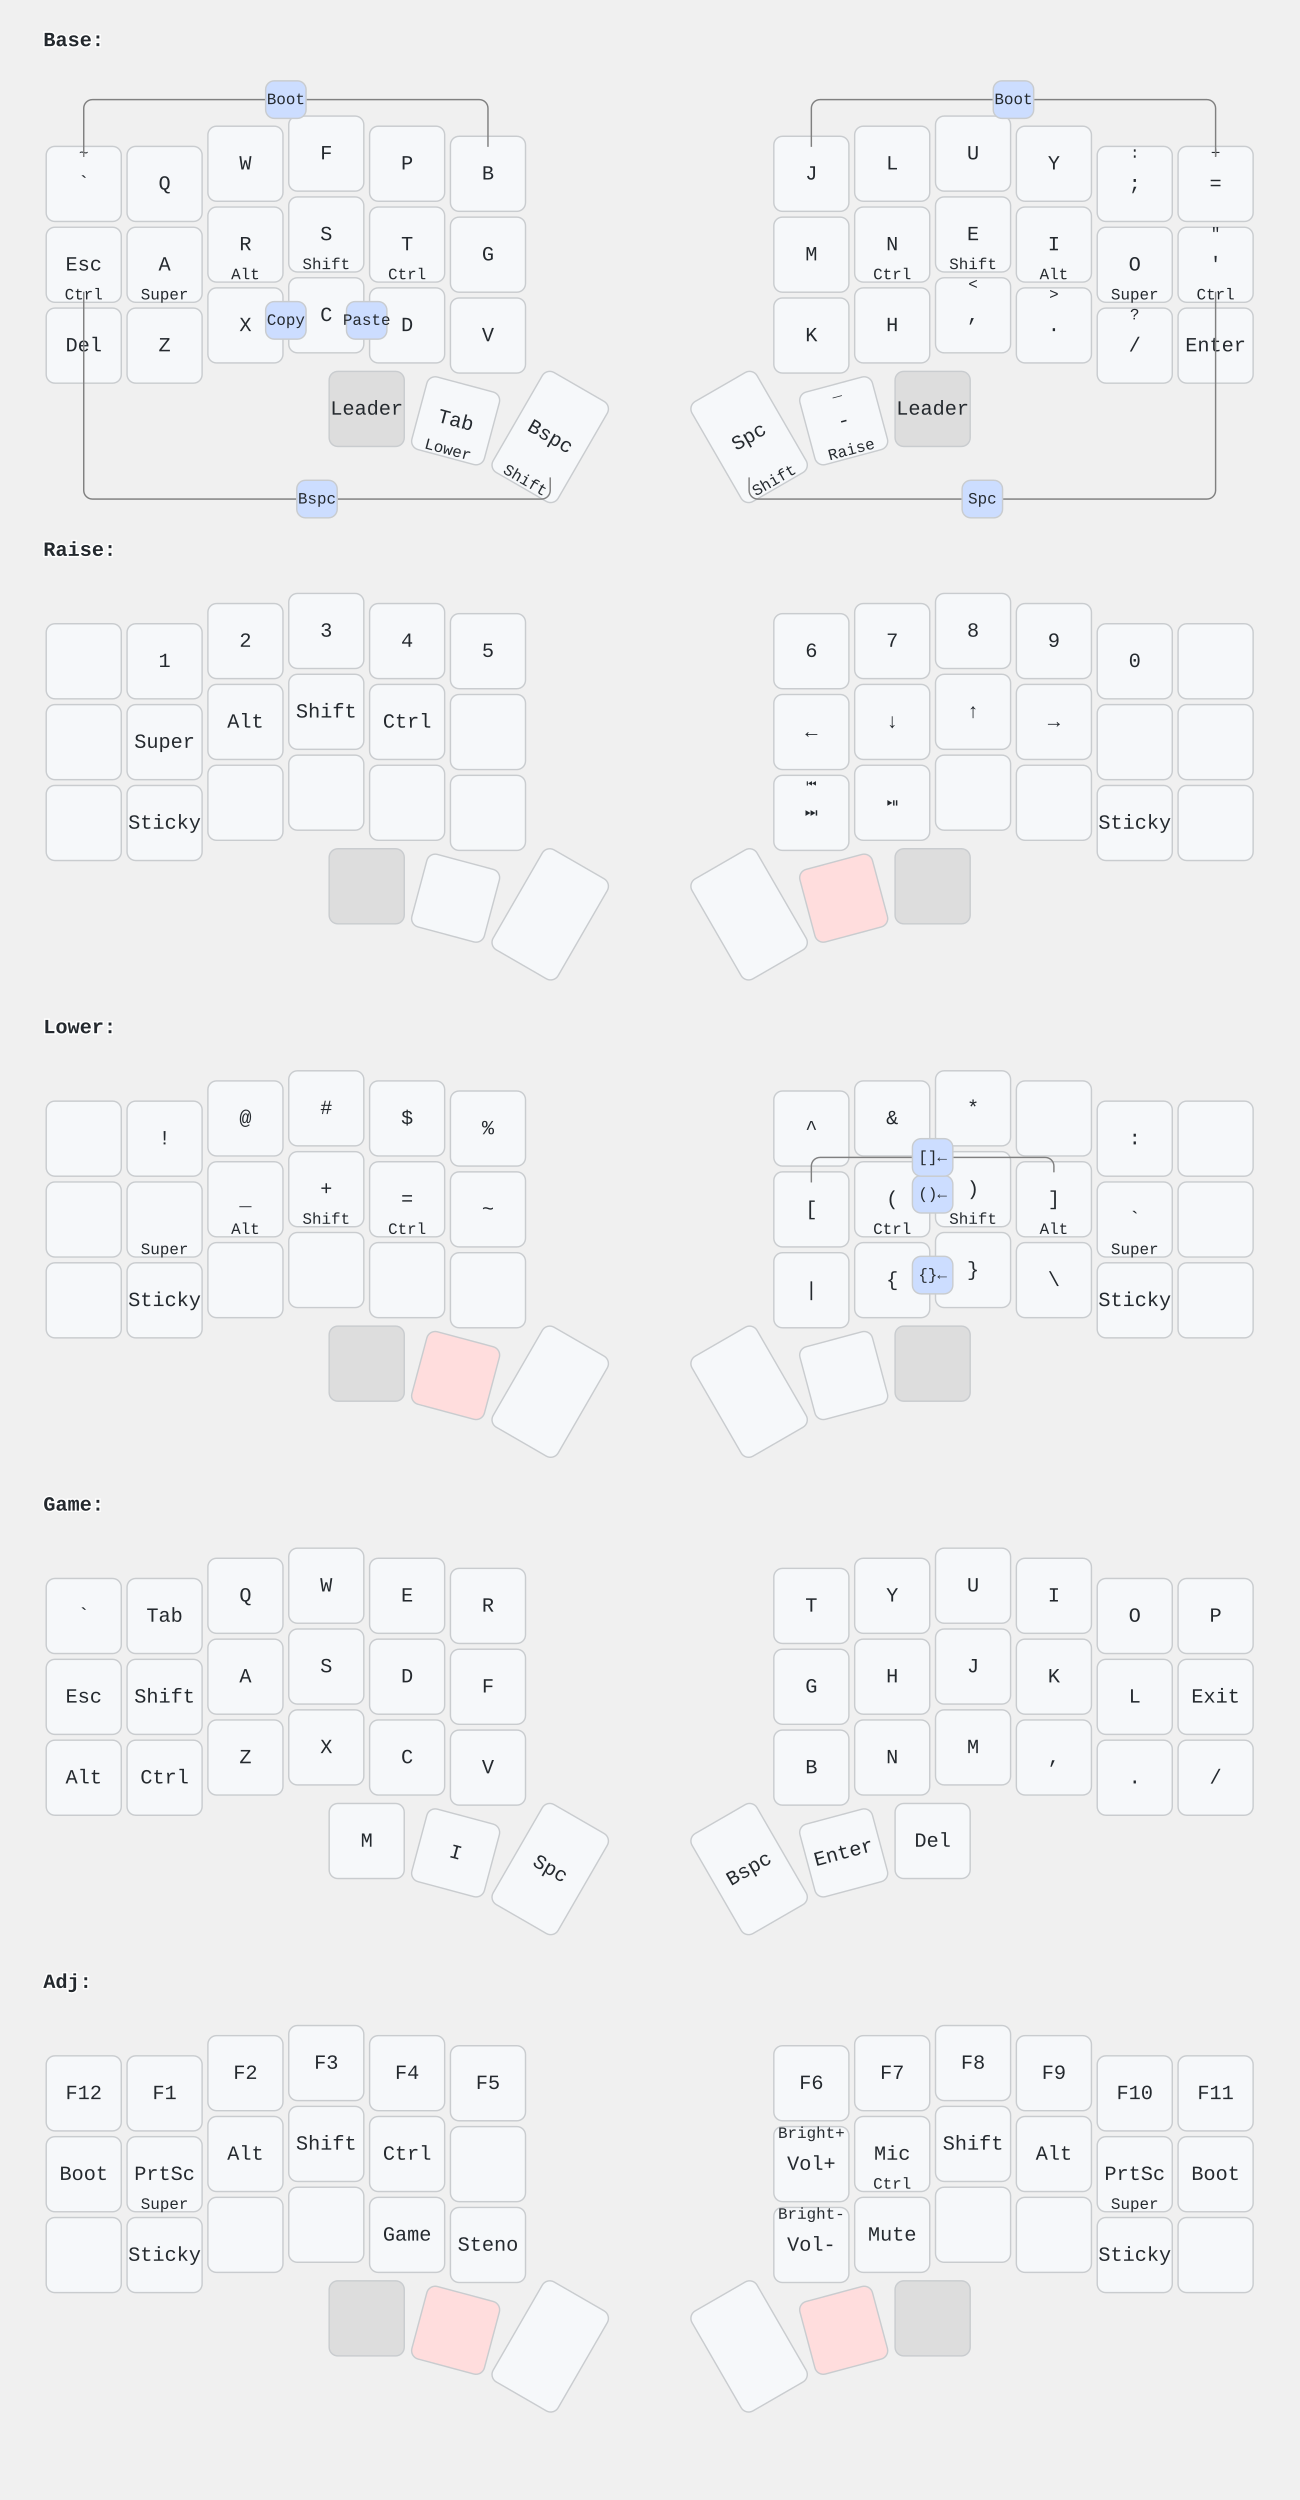
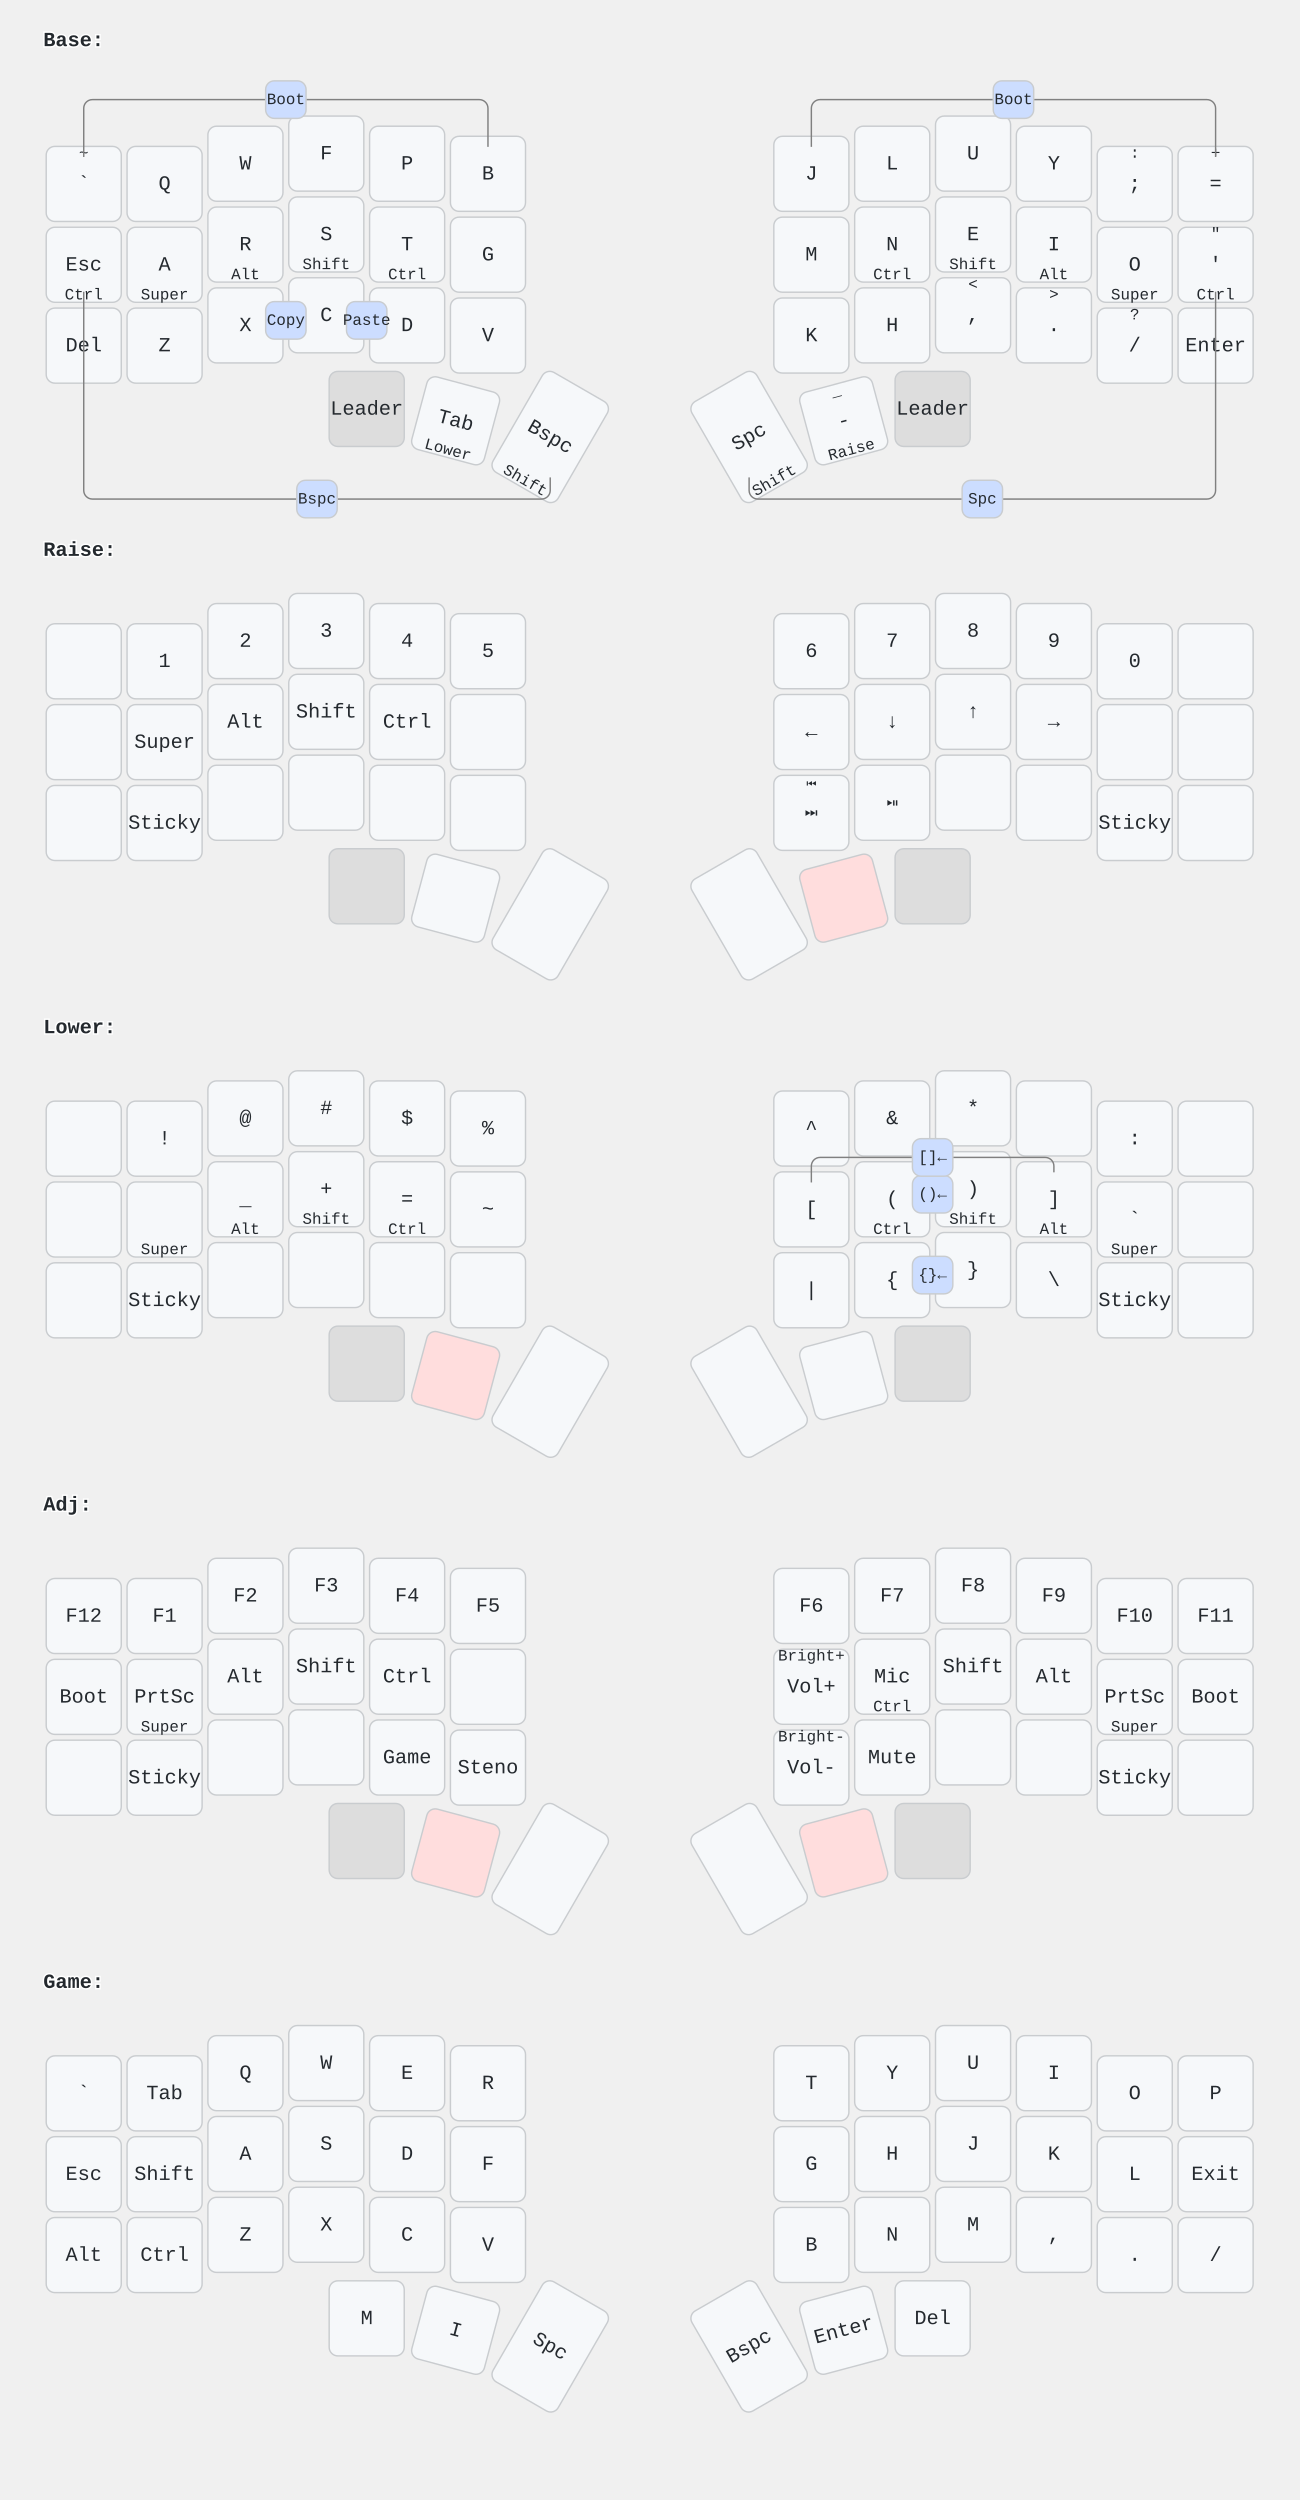
<svg xmlns="http://www.w3.org/2000/svg" width="900.0" height="1731.665" viewBox="0 0 900.0 1731.665">
  <style>/* font and background color specifications */
svg {
    font-family: SFMono-Regular,Consolas,Liberation Mono,Menlo,monospace;
    font-size: 14px;
    font-kerning: normal;
    text-rendering: optimizeLegibility;
    fill: #24292e;
}

/* default key styling */
rect {
    fill: #f6f8fa;
    stroke: #c9cccf;
    stroke-width: 1;
}

/* color accent for combo boxes */
rect.combo {
    fill: #cdf;
}

/* color accent for held keys */
rect.held, rect.combo.held {
    fill: #fdd;
}

/* color accent for ghost (optional) keys */
rect.ghost, rect.combo.ghost {
    fill: #ddd;
}

text {
    text-anchor: middle;
    dominant-baseline: middle;
}

/* styling for layer labels */
text.label {
    font-weight: bold;
    text-anchor: start;
    stroke: white;
    stroke-width: 2;
    paint-order: stroke;
}

/* styling for combo tap, and key hold/shifted label text */
text.combo, text.hold, text.shifted {
    font-size: 11px;
}

text.hold {
    text-anchor: middle;
    dominant-baseline: auto;
}

text.shifted {
    text-anchor: middle;
    dominant-baseline: hanging;
}

/* styling for hold/shifted label text in combo box */
text.combo.hold, text.combo.shifted {
    font-size: 8px;
}

/* styling for combo dendrons */
path {
    stroke-width: 1;
    stroke: gray;
    fill: none;
}
</style>
  <g class="layer-Base">
    <text x="30.0" y="28.0" class="label">Base:</text>
    <rect rx="6.0" ry="6.0" x="32.0" y="101.4" width="52.0" height="52.0" class="" />
    <text x="58.0" y="127.4" class="tap">`</text>
    <text x="58.0" y="103.4" class="shifted">~</text>
    <rect rx="6.0" ry="6.0" x="88.0" y="101.4" width="52.0" height="52.0" class="" />
    <text x="114.0" y="127.4" class="tap">Q</text>
    <rect rx="6.0" ry="6.0" x="144.0" y="87.4" width="52.0" height="52.0" class="" />
    <text x="170.0" y="113.4" class="tap">W</text>
    <rect rx="6.0" ry="6.0" x="200.0" y="80.4" width="52.0" height="52.0" class="" />
    <text x="226.0" y="106.4" class="tap">F</text>
    <rect rx="6.0" ry="6.0" x="256.0" y="87.4" width="52.0" height="52.0" class="" />
    <text x="282.0" y="113.4" class="tap">P</text>
    <rect rx="6.0" ry="6.0" x="312.0" y="94.4" width="52.0" height="52.0" class="" />
    <text x="338.0" y="120.4" class="tap">B</text>
    <rect rx="6.0" ry="6.0" x="536.0" y="94.4" width="52.0" height="52.0" class="" />
    <text x="562.0" y="120.4" class="tap">J</text>
    <rect rx="6.0" ry="6.0" x="592.0" y="87.4" width="52.0" height="52.0" class="" />
    <text x="618.0" y="113.4" class="tap">L</text>
    <rect rx="6.0" ry="6.0" x="648.0" y="80.4" width="52.0" height="52.0" class="" />
    <text x="674.0" y="106.4" class="tap">U</text>
    <rect rx="6.0" ry="6.0" x="704.0" y="87.4" width="52.0" height="52.0" class="" />
    <text x="730.0" y="113.4" class="tap">Y</text>
    <rect rx="6.0" ry="6.0" x="760.0" y="101.4" width="52.0" height="52.0" class="" />
    <text x="786.0" y="127.4" class="tap">;</text>
    <text x="786.0" y="103.4" class="shifted">:</text>
    <rect rx="6.0" ry="6.0" x="816.0" y="101.4" width="52.0" height="52.0" class="" />
    <text x="842.0" y="127.4" class="tap">=</text>
    <text x="842.0" y="103.4" class="shifted">+</text>
    <rect rx="6.0" ry="6.0" x="32.0" y="157.4" width="52.0" height="52.0" class="" />
    <text x="58.0" y="183.4" class="tap">Esc</text>
    <text x="58.0" y="207.4" class="hold">Ctrl</text>
    <rect rx="6.0" ry="6.0" x="88.0" y="157.4" width="52.0" height="52.0" class="" />
    <text x="114.0" y="183.4" class="tap">A</text>
    <text x="114.0" y="207.4" class="hold">Super</text>
    <rect rx="6.0" ry="6.0" x="144.0" y="143.4" width="52.0" height="52.0" class="" />
    <text x="170.0" y="169.4" class="tap">R</text>
    <text x="170.0" y="193.4" class="hold">Alt</text>
    <rect rx="6.0" ry="6.0" x="200.0" y="136.4" width="52.0" height="52.0" class="" />
    <text x="226.0" y="162.4" class="tap">S</text>
    <text x="226.0" y="186.4" class="hold">Shift</text>
    <rect rx="6.0" ry="6.0" x="256.0" y="143.4" width="52.0" height="52.0" class="" />
    <text x="282.0" y="169.4" class="tap">T</text>
    <text x="282.0" y="193.4" class="hold">Ctrl</text>
    <rect rx="6.0" ry="6.0" x="312.0" y="150.4" width="52.0" height="52.0" class="" />
    <text x="338.0" y="176.4" class="tap">G</text>
    <rect rx="6.0" ry="6.0" x="536.0" y="150.4" width="52.0" height="52.0" class="" />
    <text x="562.0" y="176.4" class="tap">M</text>
    <rect rx="6.0" ry="6.0" x="592.0" y="143.4" width="52.0" height="52.0" class="" />
    <text x="618.0" y="169.4" class="tap">N</text>
    <text x="618.0" y="193.4" class="hold">Ctrl</text>
    <rect rx="6.0" ry="6.0" x="648.0" y="136.4" width="52.0" height="52.0" class="" />
    <text x="674.0" y="162.4" class="tap">E</text>
    <text x="674.0" y="186.4" class="hold">Shift</text>
    <rect rx="6.0" ry="6.0" x="704.0" y="143.4" width="52.0" height="52.0" class="" />
    <text x="730.0" y="169.4" class="tap">I</text>
    <text x="730.0" y="193.4" class="hold">Alt</text>
    <rect rx="6.0" ry="6.0" x="760.0" y="157.4" width="52.0" height="52.0" class="" />
    <text x="786.0" y="183.4" class="tap">O</text>
    <text x="786.0" y="207.4" class="hold">Super</text>
    <rect rx="6.0" ry="6.0" x="816.0" y="157.4" width="52.0" height="52.0" class="" />
    <text x="842.0" y="183.4" class="tap">'</text>
    <text x="842.0" y="207.4" class="hold">Ctrl</text>
    <text x="842.0" y="159.4" class="shifted">"</text>
    <rect rx="6.0" ry="6.0" x="32.0" y="213.4" width="52.0" height="52.0" class="" />
    <text x="58.0" y="239.4" class="tap">Del</text>
    <rect rx="6.0" ry="6.0" x="88.0" y="213.4" width="52.0" height="52.0" class="" />
    <text x="114.0" y="239.4" class="tap">Z</text>
    <rect rx="6.0" ry="6.0" x="144.0" y="199.4" width="52.0" height="52.0" class="" />
    <text x="170.0" y="225.4" class="tap">X</text>
    <rect rx="6.0" ry="6.0" x="200.0" y="192.4" width="52.0" height="52.0" class="" />
    <text x="226.0" y="218.4" class="tap">C</text>
    <rect rx="6.0" ry="6.0" x="256.0" y="199.4" width="52.0" height="52.0" class="" />
    <text x="282.0" y="225.4" class="tap">D</text>
    <rect rx="6.0" ry="6.0" x="312.0" y="206.4" width="52.0" height="52.0" class="" />
    <text x="338.0" y="232.4" class="tap">V</text>
    <rect rx="6.0" ry="6.0" x="536.0" y="206.4" width="52.0" height="52.0" class="" />
    <text x="562.0" y="232.4" class="tap">K</text>
    <rect rx="6.0" ry="6.0" x="592.0" y="199.4" width="52.0" height="52.0" class="" />
    <text x="618.0" y="225.4" class="tap">H</text>
    <rect rx="6.0" ry="6.0" x="648.0" y="192.4" width="52.0" height="52.0" class="" />
    <text x="674.0" y="218.4" class="tap">,</text>
    <text x="674.0" y="194.4" class="shifted">&lt;</text>
    <rect rx="6.0" ry="6.0" x="704.0" y="199.4" width="52.0" height="52.0" class="" />
    <text x="730.0" y="225.4" class="tap">.</text>
    <text x="730.0" y="201.4" class="shifted">&gt;</text>
    <rect rx="6.0" ry="6.0" x="760.0" y="213.4" width="52.0" height="52.0" class="" />
    <text x="786.0" y="239.4" class="tap">/</text>
    <text x="786.0" y="215.4" class="shifted">?</text>
    <rect rx="6.0" ry="6.0" x="816.0" y="213.4" width="52.0" height="52.0" class="" />
    <text x="842.0" y="239.4" class="tap">Enter</text>
    <rect rx="6.0" ry="6.0" x="228.0" y="257.248" width="52.0" height="52.0" class="ghost" />
    <text x="254.0" y="283.248" class="ghost tap">Leader</text>
    <g transform="rotate(15.0, 315.6, 291.48)">
      <rect rx="6.0" ry="6.0" x="289.6" y="265.48" width="52.0" height="52.0" class="" />
      <text x="315.6" y="291.48" class="tap">Tab</text>
      <text x="315.6" y="315.48" class="hold">Lower</text>
    </g>
    <g transform="rotate(30.0, 381.12, 302.68)">
      <rect rx="6.0" ry="6.0" x="355.12" y="262.68" width="52.0" height="80.0" class="" />
      <text x="381.12" y="302.68" class="tap">Bspc</text>
      <text x="381.12" y="340.68" class="hold">Shift</text>
    </g>
    <g transform="rotate(-30.0, 518.88, 302.68)">
      <rect rx="6.0" ry="6.0" x="492.88" y="262.68" width="52.0" height="80.0" class="" />
      <text x="518.88" y="302.68" class="tap">Spc</text>
      <text x="518.88" y="340.68" class="hold">Shift</text>
    </g>
    <g transform="rotate(-15.0, 584.4, 291.48)">
      <rect rx="6.0" ry="6.0" x="558.4" y="265.48" width="52.0" height="52.0" class="" />
      <text x="584.4" y="291.48" class="tap">-</text>
      <text x="584.4" y="315.48" class="hold">Raise</text>
      <text x="584.4" y="267.48" class="shifted">_</text>
    </g>
    <rect rx="6.0" ry="6.0" x="620.0" y="257.248" width="52.0" height="52.0" class="ghost" />
    <text x="646.0" y="283.248" class="ghost tap">Leader</text>
    <path d="M198.0,69.0 h-134.0 a6.0,6.0 0 0 0 -6.0,6.0 v33.733" />
    <path d="M198.0,69.0 h134.0 a6.0,6.0 0 0 1 6.0,6.0 v26.733" />
    <rect rx="6.0" ry="6.0" x="184.0" y="56.0" width="28.0" height="26.0" class="combo" />
    <text x="198.0" y="69.0" class="combo">Boot</text>
    <path d="M702.0,69.0 h-134.0 a6.0,6.0 0 0 0 -6.0,6.0 v26.733" />
    <path d="M702.0,69.0 h134.0 a6.0,6.0 0 0 1 6.0,6.0 v33.733" />
    <rect rx="6.0" ry="6.0" x="688.0" y="56.0" width="28.0" height="26.0" class="combo" />
    <text x="702.0" y="69.0" class="combo">Boot</text>
    <rect rx="6.0" ry="6.0" x="184.0" y="208.9" width="28.0" height="26.0" class="combo" />
    <text x="198.0" y="221.9" class="combo">Copy</text>
    <rect rx="6.0" ry="6.0" x="240.0" y="208.9" width="28.0" height="26.0" class="combo" />
    <text x="254.0" y="221.9" class="combo">Paste</text>
    <path d="M219.56,345.68 h-155.56 a6.0,6.0 0 0 1 -6.0,-6.0 v-137.613" />
    <path d="M219.56,345.68 h155.56 a6.0,6.0 0 0 0 6.0,-6.0 v-9" />
    <rect rx="6.0" ry="6.0" x="205.56" y="332.68" width="28.0" height="26.0" class="combo" />
    <text x="219.56" y="345.68" class="combo">Bspc</text>
    <path d="M680.44,345.68 h155.56 a6.0,6.0 0 0 0 6.0,-6.0 v-137.613" />
    <path d="M680.44,345.68 h-155.56 a6.0,6.0 0 0 1 -6.0,-6.0 v-9" />
    <rect rx="6.0" ry="6.0" x="666.44" y="332.68" width="28.0" height="26.0" class="combo" />
    <text x="680.44" y="345.68" class="combo">Spc</text>
  </g>
  <g class="layer-Raise">
    <text x="30.0" y="381.053" class="label">Raise:</text>
    <rect rx="6.0" ry="6.0" x="32.0" y="432.053" width="52.0" height="52.0" class="" />
    <rect rx="6.0" ry="6.0" x="88.0" y="432.053" width="52.0" height="52.0" class="" />
    <text x="114.0" y="458.053" class="tap">1</text>
    <rect rx="6.0" ry="6.0" x="144.0" y="418.053" width="52.0" height="52.0" class="" />
    <text x="170.0" y="444.053" class="tap">2</text>
    <rect rx="6.0" ry="6.0" x="200.0" y="411.053" width="52.0" height="52.0" class="" />
    <text x="226.0" y="437.053" class="tap">3</text>
    <rect rx="6.0" ry="6.0" x="256.0" y="418.053" width="52.0" height="52.0" class="" />
    <text x="282.0" y="444.053" class="tap">4</text>
    <rect rx="6.0" ry="6.0" x="312.0" y="425.053" width="52.0" height="52.0" class="" />
    <text x="338.0" y="451.053" class="tap">5</text>
    <rect rx="6.0" ry="6.0" x="536.0" y="425.053" width="52.0" height="52.0" class="" />
    <text x="562.0" y="451.053" class="tap">6</text>
    <rect rx="6.0" ry="6.0" x="592.0" y="418.053" width="52.0" height="52.0" class="" />
    <text x="618.0" y="444.053" class="tap">7</text>
    <rect rx="6.0" ry="6.0" x="648.0" y="411.053" width="52.0" height="52.0" class="" />
    <text x="674.0" y="437.053" class="tap">8</text>
    <rect rx="6.0" ry="6.0" x="704.0" y="418.053" width="52.0" height="52.0" class="" />
    <text x="730.0" y="444.053" class="tap">9</text>
    <rect rx="6.0" ry="6.0" x="760.0" y="432.053" width="52.0" height="52.0" class="" />
    <text x="786.0" y="458.053" class="tap">0</text>
    <rect rx="6.0" ry="6.0" x="816.0" y="432.053" width="52.0" height="52.0" class="" />
    <rect rx="6.0" ry="6.0" x="32.0" y="488.053" width="52.0" height="52.0" class="" />
    <rect rx="6.0" ry="6.0" x="88.0" y="488.053" width="52.0" height="52.0" class="" />
    <text x="114.0" y="514.053" class="tap">Super</text>
    <rect rx="6.0" ry="6.0" x="144.0" y="474.053" width="52.0" height="52.0" class="" />
    <text x="170.0" y="500.053" class="tap">Alt</text>
    <rect rx="6.0" ry="6.0" x="200.0" y="467.053" width="52.0" height="52.0" class="" />
    <text x="226.0" y="493.053" class="tap">Shift</text>
    <rect rx="6.0" ry="6.0" x="256.0" y="474.053" width="52.0" height="52.0" class="" />
    <text x="282.0" y="500.053" class="tap">Ctrl</text>
    <rect rx="6.0" ry="6.0" x="312.0" y="481.053" width="52.0" height="52.0" class="" />
    <rect rx="6.0" ry="6.0" x="536.0" y="481.053" width="52.0" height="52.0" class="" />
    <text x="562.0" y="507.053" class="tap">←</text>
    <rect rx="6.0" ry="6.0" x="592.0" y="474.053" width="52.0" height="52.0" class="" />
    <text x="618.0" y="500.053" class="tap">↓</text>
    <rect rx="6.0" ry="6.0" x="648.0" y="467.053" width="52.0" height="52.0" class="" />
    <text x="674.0" y="493.053" class="tap">↑</text>
    <rect rx="6.0" ry="6.0" x="704.0" y="474.053" width="52.0" height="52.0" class="" />
    <text x="730.0" y="500.053" class="tap">→</text>
    <rect rx="6.0" ry="6.0" x="760.0" y="488.053" width="52.0" height="52.0" class="" />
    <rect rx="6.0" ry="6.0" x="816.0" y="488.053" width="52.0" height="52.0" class="" />
    <rect rx="6.0" ry="6.0" x="32.0" y="544.053" width="52.0" height="52.0" class="" />
    <rect rx="6.0" ry="6.0" x="88.0" y="544.053" width="52.0" height="52.0" class="" />
    <text x="114.0" y="570.053" class="tap">Sticky</text>
    <rect rx="6.0" ry="6.0" x="144.0" y="530.053" width="52.0" height="52.0" class="" />
    <rect rx="6.0" ry="6.0" x="200.0" y="523.053" width="52.0" height="52.0" class="" />
    <rect rx="6.0" ry="6.0" x="256.0" y="530.053" width="52.0" height="52.0" class="" />
    <rect rx="6.0" ry="6.0" x="312.0" y="537.053" width="52.0" height="52.0" class="" />
    <rect rx="6.0" ry="6.0" x="536.0" y="537.053" width="52.0" height="52.0" class="" />
    <text x="562.0" y="563.053" class="tap">⏭</text>
    <text x="562.0" y="539.053" class="shifted">⏮</text>
    <rect rx="6.0" ry="6.0" x="592.0" y="530.053" width="52.0" height="52.0" class="" />
    <text x="618.0" y="556.053" class="tap">⏯</text>
    <rect rx="6.0" ry="6.0" x="648.0" y="523.053" width="52.0" height="52.0" class="" />
    <rect rx="6.0" ry="6.0" x="704.0" y="530.053" width="52.0" height="52.0" class="" />
    <rect rx="6.0" ry="6.0" x="760.0" y="544.053" width="52.0" height="52.0" class="" />
    <text x="786.0" y="570.053" class="tap">Sticky</text>
    <rect rx="6.0" ry="6.0" x="816.0" y="544.053" width="52.0" height="52.0" class="" />
    <rect rx="6.0" ry="6.0" x="228.0" y="587.901" width="52.0" height="52.0" class="ghost" />
    <g transform="rotate(15.0, 315.6, 622.1331)">
      <rect rx="6.0" ry="6.0" x="289.6" y="596.133" width="52.0" height="52.0" class="" />
    </g>
    <g transform="rotate(30.0, 381.12, 633.3331)">
      <rect rx="6.0" ry="6.0" x="355.12" y="593.333" width="52.0" height="80.0" class="" />
    </g>
    <g transform="rotate(-30.0, 518.88, 633.3331)">
      <rect rx="6.0" ry="6.0" x="492.88" y="593.333" width="52.0" height="80.0" class="" />
    </g>
    <g transform="rotate(-15.0, 584.4, 622.1331)">
      <rect rx="6.0" ry="6.0" x="558.4" y="596.133" width="52.0" height="52.0" class="held" />
    </g>
    <rect rx="6.0" ry="6.0" x="620.0" y="587.901" width="52.0" height="52.0" class="ghost" />
  </g>
  <g class="layer-Lower">
    <text x="30.0" y="711.706" class="label">Lower:</text>
    <rect rx="6.0" ry="6.0" x="32.0" y="762.706" width="52.0" height="52.0" class="" />
    <rect rx="6.0" ry="6.0" x="88.0" y="762.706" width="52.0" height="52.0" class="" />
    <text x="114.0" y="788.706" class="tap">!</text>
    <rect rx="6.0" ry="6.0" x="144.0" y="748.706" width="52.0" height="52.0" class="" />
    <text x="170.0" y="774.706" class="tap">@</text>
    <rect rx="6.0" ry="6.0" x="200.0" y="741.706" width="52.0" height="52.0" class="" />
    <text x="226.0" y="767.706" class="tap">#</text>
    <rect rx="6.0" ry="6.0" x="256.0" y="748.706" width="52.0" height="52.0" class="" />
    <text x="282.0" y="774.706" class="tap">$</text>
    <rect rx="6.0" ry="6.0" x="312.0" y="755.706" width="52.0" height="52.0" class="" />
    <text x="338.0" y="781.706" class="tap">%</text>
    <rect rx="6.0" ry="6.0" x="536.0" y="755.706" width="52.0" height="52.0" class="" />
    <text x="562.0" y="781.706" class="tap">^</text>
    <rect rx="6.0" ry="6.0" x="592.0" y="748.706" width="52.0" height="52.0" class="" />
    <text x="618.0" y="774.706" class="tap">&amp;</text>
    <rect rx="6.0" ry="6.0" x="648.0" y="741.706" width="52.0" height="52.0" class="" />
    <text x="674.0" y="767.706" class="tap">*</text>
    <rect rx="6.0" ry="6.0" x="704.0" y="748.706" width="52.0" height="52.0" class="" />
    <rect rx="6.0" ry="6.0" x="760.0" y="762.706" width="52.0" height="52.0" class="" />
    <text x="786.0" y="788.706" class="tap">:</text>
    <rect rx="6.0" ry="6.0" x="816.0" y="762.706" width="52.0" height="52.0" class="" />
    <rect rx="6.0" ry="6.0" x="32.0" y="818.706" width="52.0" height="52.0" class="" />
    <rect rx="6.0" ry="6.0" x="88.0" y="818.706" width="52.0" height="52.0" class="" />
    <text x="114.0" y="868.706" class="hold">Super</text>
    <rect rx="6.0" ry="6.0" x="144.0" y="804.706" width="52.0" height="52.0" class="" />
    <text x="170.0" y="830.706" class="tap">_</text>
    <text x="170.0" y="854.706" class="hold">Alt</text>
    <rect rx="6.0" ry="6.0" x="200.0" y="797.706" width="52.0" height="52.0" class="" />
    <text x="226.0" y="823.706" class="tap">+</text>
    <text x="226.0" y="847.706" class="hold">Shift</text>
    <rect rx="6.0" ry="6.0" x="256.0" y="804.706" width="52.0" height="52.0" class="" />
    <text x="282.0" y="830.706" class="tap">=</text>
    <text x="282.0" y="854.706" class="hold">Ctrl</text>
    <rect rx="6.0" ry="6.0" x="312.0" y="811.706" width="52.0" height="52.0" class="" />
    <text x="338.0" y="837.706" class="tap">~</text>
    <rect rx="6.0" ry="6.0" x="536.0" y="811.706" width="52.0" height="52.0" class="" />
    <text x="562.0" y="837.706" class="tap">[</text>
    <rect rx="6.0" ry="6.0" x="592.0" y="804.706" width="52.0" height="52.0" class="" />
    <text x="618.0" y="830.706" class="tap">(</text>
    <text x="618.0" y="854.706" class="hold">Ctrl</text>
    <rect rx="6.0" ry="6.0" x="648.0" y="797.706" width="52.0" height="52.0" class="" />
    <text x="674.0" y="823.706" class="tap">)</text>
    <text x="674.0" y="847.706" class="hold">Shift</text>
    <rect rx="6.0" ry="6.0" x="704.0" y="804.706" width="52.0" height="52.0" class="" />
    <text x="730.0" y="830.706" class="tap">]</text>
    <text x="730.0" y="854.706" class="hold">Alt</text>
    <rect rx="6.0" ry="6.0" x="760.0" y="818.706" width="52.0" height="52.0" class="" />
    <text x="786.0" y="844.706" class="tap">`</text>
    <text x="786.0" y="868.706" class="hold">Super</text>
    <rect rx="6.0" ry="6.0" x="816.0" y="818.706" width="52.0" height="52.0" class="" />
    <rect rx="6.0" ry="6.0" x="32.0" y="874.706" width="52.0" height="52.0" class="" />
    <rect rx="6.0" ry="6.0" x="88.0" y="874.706" width="52.0" height="52.0" class="" />
    <text x="114.0" y="900.706" class="tap">Sticky</text>
    <rect rx="6.0" ry="6.0" x="144.0" y="860.706" width="52.0" height="52.0" class="" />
    <rect rx="6.0" ry="6.0" x="200.0" y="853.706" width="52.0" height="52.0" class="" />
    <rect rx="6.0" ry="6.0" x="256.0" y="860.706" width="52.0" height="52.0" class="" />
    <rect rx="6.0" ry="6.0" x="312.0" y="867.706" width="52.0" height="52.0" class="" />
    <rect rx="6.0" ry="6.0" x="536.0" y="867.706" width="52.0" height="52.0" class="" />
    <text x="562.0" y="893.706" class="tap">|</text>
    <rect rx="6.0" ry="6.0" x="592.0" y="860.706" width="52.0" height="52.0" class="" />
    <text x="618.0" y="886.706" class="tap">{</text>
    <rect rx="6.0" ry="6.0" x="648.0" y="853.706" width="52.0" height="52.0" class="" />
    <text x="674.0" y="879.706" class="tap">}</text>
    <rect rx="6.0" ry="6.0" x="704.0" y="860.706" width="52.0" height="52.0" class="" />
    <text x="730.0" y="886.706" class="tap">\</text>
    <rect rx="6.0" ry="6.0" x="760.0" y="874.706" width="52.0" height="52.0" class="" />
    <text x="786.0" y="900.706" class="tap">Sticky</text>
    <rect rx="6.0" ry="6.0" x="816.0" y="874.706" width="52.0" height="52.0" class="" />
    <rect rx="6.0" ry="6.0" x="228.0" y="918.554" width="52.0" height="52.0" class="ghost" />
    <g transform="rotate(15.0, 315.6, 952.7861)">
      <rect rx="6.0" ry="6.0" x="289.6" y="926.786" width="52.0" height="52.0" class="held" />
    </g>
    <g transform="rotate(30.0, 381.12, 963.9861)">
      <rect rx="6.0" ry="6.0" x="355.12" y="923.986" width="52.0" height="80.0" class="" />
    </g>
    <g transform="rotate(-30.0, 518.88, 963.9861)">
      <rect rx="6.0" ry="6.0" x="492.88" y="923.986" width="52.0" height="80.0" class="" />
    </g>
    <g transform="rotate(-15.0, 584.4, 952.7861)">
      <rect rx="6.0" ry="6.0" x="558.4" y="926.786" width="52.0" height="52.0" class="" />
    </g>
    <rect rx="6.0" ry="6.0" x="620.0" y="918.554" width="52.0" height="52.0" class="ghost" />
    <rect rx="6.0" ry="6.0" x="632.0" y="814.206" width="28.0" height="26.0" class="combo" />
    <text x="646.0" y="827.206" class="combo">()←</text>
    <rect rx="6.0" ry="6.0" x="632.0" y="870.206" width="28.0" height="26.0" class="combo" />
    <text x="646.0" y="883.206" class="combo">{}←</text>
    <path d="M646.0,801.706 h-78.0 a6.0,6.0 0 0 0 -6.0,6.0 v11.333" />
    <path d="M646.0,801.706 h78.0 a6.0,6.0 0 0 1 6.0,6.0 v4.333" />
    <rect rx="6.0" ry="6.0" x="632.0" y="788.706" width="28.0" height="26.0" class="combo" />
    <text x="646.0" y="801.706" class="combo">[]←</text>
  </g>
-   <g class="layer-Game">
-     <text x="30.0" y="1042.359" class="label">Game:</text>
+   <g class="layer-Adj">
+     <text x="30.0" y="1042.359" class="label">Adj:</text>
    <rect rx="6.0" ry="6.0" x="32.0" y="1093.359" width="52.0" height="52.0" class="" />
-     <text x="58.0" y="1119.359" class="tap">`</text>
+     <text x="58.0" y="1119.359" class="tap">F12</text>
    <rect rx="6.0" ry="6.0" x="88.0" y="1093.359" width="52.0" height="52.0" class="" />
-     <text x="114.0" y="1119.359" class="tap">Tab</text>
+     <text x="114.0" y="1119.359" class="tap">F1</text>
    <rect rx="6.0" ry="6.0" x="144.0" y="1079.359" width="52.0" height="52.0" class="" />
-     <text x="170.0" y="1105.359" class="tap">Q</text>
+     <text x="170.0" y="1105.359" class="tap">F2</text>
    <rect rx="6.0" ry="6.0" x="200.0" y="1072.359" width="52.0" height="52.0" class="" />
-     <text x="226.0" y="1098.359" class="tap">W</text>
+     <text x="226.0" y="1098.359" class="tap">F3</text>
    <rect rx="6.0" ry="6.0" x="256.0" y="1079.359" width="52.0" height="52.0" class="" />
-     <text x="282.0" y="1105.359" class="tap">E</text>
+     <text x="282.0" y="1105.359" class="tap">F4</text>
    <rect rx="6.0" ry="6.0" x="312.0" y="1086.359" width="52.0" height="52.0" class="" />
-     <text x="338.0" y="1112.359" class="tap">R</text>
+     <text x="338.0" y="1112.359" class="tap">F5</text>
    <rect rx="6.0" ry="6.0" x="536.0" y="1086.359" width="52.0" height="52.0" class="" />
-     <text x="562.0" y="1112.359" class="tap">T</text>
+     <text x="562.0" y="1112.359" class="tap">F6</text>
    <rect rx="6.0" ry="6.0" x="592.0" y="1079.359" width="52.0" height="52.0" class="" />
-     <text x="618.0" y="1105.359" class="tap">Y</text>
+     <text x="618.0" y="1105.359" class="tap">F7</text>
    <rect rx="6.0" ry="6.0" x="648.0" y="1072.359" width="52.0" height="52.0" class="" />
-     <text x="674.0" y="1098.359" class="tap">U</text>
+     <text x="674.0" y="1098.359" class="tap">F8</text>
    <rect rx="6.0" ry="6.0" x="704.0" y="1079.359" width="52.0" height="52.0" class="" />
-     <text x="730.0" y="1105.359" class="tap">I</text>
+     <text x="730.0" y="1105.359" class="tap">F9</text>
    <rect rx="6.0" ry="6.0" x="760.0" y="1093.359" width="52.0" height="52.0" class="" />
-     <text x="786.0" y="1119.359" class="tap">O</text>
+     <text x="786.0" y="1119.359" class="tap">F10</text>
    <rect rx="6.0" ry="6.0" x="816.0" y="1093.359" width="52.0" height="52.0" class="" />
-     <text x="842.0" y="1119.359" class="tap">P</text>
+     <text x="842.0" y="1119.359" class="tap">F11</text>
    <rect rx="6.0" ry="6.0" x="32.0" y="1149.359" width="52.0" height="52.0" class="" />
-     <text x="58.0" y="1175.359" class="tap">Esc</text>
+     <text x="58.0" y="1175.359" class="tap">Boot</text>
    <rect rx="6.0" ry="6.0" x="88.0" y="1149.359" width="52.0" height="52.0" class="" />
-     <text x="114.0" y="1175.359" class="tap">Shift</text>
+     <text x="114.0" y="1175.359" class="tap">PrtSc</text>
+     <text x="114.0" y="1199.359" class="hold">Super</text>
    <rect rx="6.0" ry="6.0" x="144.0" y="1135.359" width="52.0" height="52.0" class="" />
-     <text x="170.0" y="1161.359" class="tap">A</text>
+     <text x="170.0" y="1161.359" class="tap">Alt</text>
    <rect rx="6.0" ry="6.0" x="200.0" y="1128.359" width="52.0" height="52.0" class="" />
-     <text x="226.0" y="1154.359" class="tap">S</text>
+     <text x="226.0" y="1154.359" class="tap">Shift</text>
    <rect rx="6.0" ry="6.0" x="256.0" y="1135.359" width="52.0" height="52.0" class="" />
-     <text x="282.0" y="1161.359" class="tap">D</text>
+     <text x="282.0" y="1161.359" class="tap">Ctrl</text>
    <rect rx="6.0" ry="6.0" x="312.0" y="1142.359" width="52.0" height="52.0" class="" />
-     <text x="338.0" y="1168.359" class="tap">F</text>
    <rect rx="6.0" ry="6.0" x="536.0" y="1142.359" width="52.0" height="52.0" class="" />
-     <text x="562.0" y="1168.359" class="tap">G</text>
+     <text x="562.0" y="1168.359" class="tap">Vol+</text>
+     <text x="562.0" y="1144.359" class="shifted">Bright+</text>
    <rect rx="6.0" ry="6.0" x="592.0" y="1135.359" width="52.0" height="52.0" class="" />
-     <text x="618.0" y="1161.359" class="tap">H</text>
+     <text x="618.0" y="1161.359" class="tap">Mic</text>
+     <text x="618.0" y="1185.359" class="hold">Ctrl</text>
    <rect rx="6.0" ry="6.0" x="648.0" y="1128.359" width="52.0" height="52.0" class="" />
-     <text x="674.0" y="1154.359" class="tap">J</text>
+     <text x="674.0" y="1154.359" class="tap">Shift</text>
    <rect rx="6.0" ry="6.0" x="704.0" y="1135.359" width="52.0" height="52.0" class="" />
-     <text x="730.0" y="1161.359" class="tap">K</text>
+     <text x="730.0" y="1161.359" class="tap">Alt</text>
    <rect rx="6.0" ry="6.0" x="760.0" y="1149.359" width="52.0" height="52.0" class="" />
-     <text x="786.0" y="1175.359" class="tap">L</text>
+     <text x="786.0" y="1175.359" class="tap">PrtSc</text>
+     <text x="786.0" y="1199.359" class="hold">Super</text>
    <rect rx="6.0" ry="6.0" x="816.0" y="1149.359" width="52.0" height="52.0" class="" />
-     <text x="842.0" y="1175.359" class="tap">Exit</text>
+     <text x="842.0" y="1175.359" class="tap">Boot</text>
    <rect rx="6.0" ry="6.0" x="32.0" y="1205.359" width="52.0" height="52.0" class="" />
-     <text x="58.0" y="1231.359" class="tap">Alt</text>
    <rect rx="6.0" ry="6.0" x="88.0" y="1205.359" width="52.0" height="52.0" class="" />
-     <text x="114.0" y="1231.359" class="tap">Ctrl</text>
+     <text x="114.0" y="1231.359" class="tap">Sticky</text>
    <rect rx="6.0" ry="6.0" x="144.0" y="1191.359" width="52.0" height="52.0" class="" />
-     <text x="170.0" y="1217.359" class="tap">Z</text>
    <rect rx="6.0" ry="6.0" x="200.0" y="1184.359" width="52.0" height="52.0" class="" />
-     <text x="226.0" y="1210.359" class="tap">X</text>
    <rect rx="6.0" ry="6.0" x="256.0" y="1191.359" width="52.0" height="52.0" class="" />
-     <text x="282.0" y="1217.359" class="tap">C</text>
+     <text x="282.0" y="1217.359" class="tap">Game</text>
    <rect rx="6.0" ry="6.0" x="312.0" y="1198.359" width="52.0" height="52.0" class="" />
-     <text x="338.0" y="1224.359" class="tap">V</text>
+     <text x="338.0" y="1224.359" class="tap">Steno</text>
    <rect rx="6.0" ry="6.0" x="536.0" y="1198.359" width="52.0" height="52.0" class="" />
-     <text x="562.0" y="1224.359" class="tap">B</text>
+     <text x="562.0" y="1224.359" class="tap">Vol-</text>
+     <text x="562.0" y="1200.359" class="shifted">Bright-</text>
    <rect rx="6.0" ry="6.0" x="592.0" y="1191.359" width="52.0" height="52.0" class="" />
-     <text x="618.0" y="1217.359" class="tap">N</text>
+     <text x="618.0" y="1217.359" class="tap">Mute</text>
    <rect rx="6.0" ry="6.0" x="648.0" y="1184.359" width="52.0" height="52.0" class="" />
-     <text x="674.0" y="1210.359" class="tap">M</text>
    <rect rx="6.0" ry="6.0" x="704.0" y="1191.359" width="52.0" height="52.0" class="" />
-     <text x="730.0" y="1217.359" class="tap">,</text>
    <rect rx="6.0" ry="6.0" x="760.0" y="1205.359" width="52.0" height="52.0" class="" />
-     <text x="786.0" y="1231.359" class="tap">.</text>
+     <text x="786.0" y="1231.359" class="tap">Sticky</text>
    <rect rx="6.0" ry="6.0" x="816.0" y="1205.359" width="52.0" height="52.0" class="" />
-     <text x="842.0" y="1231.359" class="tap">/</text>
-     <rect rx="6.0" ry="6.0" x="228.0" y="1249.207" width="52.0" height="52.0" class="" />
-     <text x="254.0" y="1275.207" class="tap">M</text>
+     <rect rx="6.0" ry="6.0" x="228.0" y="1249.207" width="52.0" height="52.0" class="ghost" />
    <g transform="rotate(15.0, 315.6, 1283.439)">
-       <rect rx="6.0" ry="6.0" x="289.6" y="1257.439" width="52.0" height="52.0" class="" />
-       <text x="315.6" y="1283.439" class="tap">I</text>
+       <rect rx="6.0" ry="6.0" x="289.6" y="1257.439" width="52.0" height="52.0" class="held" />
    </g>
    <g transform="rotate(30.0, 381.12, 1294.639)">
      <rect rx="6.0" ry="6.0" x="355.12" y="1254.639" width="52.0" height="80.0" class="" />
-       <text x="381.12" y="1294.639" class="tap">Spc</text>
    </g>
    <g transform="rotate(-30.0, 518.88, 1294.639)">
      <rect rx="6.0" ry="6.0" x="492.88" y="1254.639" width="52.0" height="80.0" class="" />
-       <text x="518.88" y="1294.639" class="tap">Bspc</text>
    </g>
    <g transform="rotate(-15.0, 584.4, 1283.439)">
-       <rect rx="6.0" ry="6.0" x="558.4" y="1257.439" width="52.0" height="52.0" class="" />
-       <text x="584.4" y="1283.439" class="tap">Enter</text>
-     </g>
-     <rect rx="6.0" ry="6.0" x="620.0" y="1249.207" width="52.0" height="52.0" class="" />
-     <text x="646.0" y="1275.207" class="tap">Del</text>
+       <rect rx="6.0" ry="6.0" x="558.4" y="1257.439" width="52.0" height="52.0" class="held" />
+     </g>
+     <rect rx="6.0" ry="6.0" x="620.0" y="1249.207" width="52.0" height="52.0" class="ghost" />
  </g>
-   <g class="layer-Adj">
-     <text x="30.0" y="1373.012" class="label">Adj:</text>
+   <g class="layer-Game">
+     <text x="30.0" y="1373.012" class="label">Game:</text>
    <rect rx="6.0" ry="6.0" x="32.0" y="1424.012" width="52.0" height="52.0" class="" />
-     <text x="58.0" y="1450.012" class="tap">F12</text>
+     <text x="58.0" y="1450.012" class="tap">`</text>
    <rect rx="6.0" ry="6.0" x="88.0" y="1424.012" width="52.0" height="52.0" class="" />
-     <text x="114.0" y="1450.012" class="tap">F1</text>
+     <text x="114.0" y="1450.012" class="tap">Tab</text>
    <rect rx="6.0" ry="6.0" x="144.0" y="1410.012" width="52.0" height="52.0" class="" />
-     <text x="170.0" y="1436.012" class="tap">F2</text>
+     <text x="170.0" y="1436.012" class="tap">Q</text>
    <rect rx="6.0" ry="6.0" x="200.0" y="1403.012" width="52.0" height="52.0" class="" />
-     <text x="226.0" y="1429.012" class="tap">F3</text>
+     <text x="226.0" y="1429.012" class="tap">W</text>
    <rect rx="6.0" ry="6.0" x="256.0" y="1410.012" width="52.0" height="52.0" class="" />
-     <text x="282.0" y="1436.012" class="tap">F4</text>
+     <text x="282.0" y="1436.012" class="tap">E</text>
    <rect rx="6.0" ry="6.0" x="312.0" y="1417.012" width="52.0" height="52.0" class="" />
-     <text x="338.0" y="1443.012" class="tap">F5</text>
+     <text x="338.0" y="1443.012" class="tap">R</text>
    <rect rx="6.0" ry="6.0" x="536.0" y="1417.012" width="52.0" height="52.0" class="" />
-     <text x="562.0" y="1443.012" class="tap">F6</text>
+     <text x="562.0" y="1443.012" class="tap">T</text>
    <rect rx="6.0" ry="6.0" x="592.0" y="1410.012" width="52.0" height="52.0" class="" />
-     <text x="618.0" y="1436.012" class="tap">F7</text>
+     <text x="618.0" y="1436.012" class="tap">Y</text>
    <rect rx="6.0" ry="6.0" x="648.0" y="1403.012" width="52.0" height="52.0" class="" />
-     <text x="674.0" y="1429.012" class="tap">F8</text>
+     <text x="674.0" y="1429.012" class="tap">U</text>
    <rect rx="6.0" ry="6.0" x="704.0" y="1410.012" width="52.0" height="52.0" class="" />
-     <text x="730.0" y="1436.012" class="tap">F9</text>
+     <text x="730.0" y="1436.012" class="tap">I</text>
    <rect rx="6.0" ry="6.0" x="760.0" y="1424.012" width="52.0" height="52.0" class="" />
-     <text x="786.0" y="1450.012" class="tap">F10</text>
+     <text x="786.0" y="1450.012" class="tap">O</text>
    <rect rx="6.0" ry="6.0" x="816.0" y="1424.012" width="52.0" height="52.0" class="" />
-     <text x="842.0" y="1450.012" class="tap">F11</text>
+     <text x="842.0" y="1450.012" class="tap">P</text>
    <rect rx="6.0" ry="6.0" x="32.0" y="1480.012" width="52.0" height="52.0" class="" />
-     <text x="58.0" y="1506.012" class="tap">Boot</text>
+     <text x="58.0" y="1506.012" class="tap">Esc</text>
    <rect rx="6.0" ry="6.0" x="88.0" y="1480.012" width="52.0" height="52.0" class="" />
-     <text x="114.0" y="1506.012" class="tap">PrtSc</text>
-     <text x="114.0" y="1530.012" class="hold">Super</text>
+     <text x="114.0" y="1506.012" class="tap">Shift</text>
    <rect rx="6.0" ry="6.0" x="144.0" y="1466.012" width="52.0" height="52.0" class="" />
-     <text x="170.0" y="1492.012" class="tap">Alt</text>
+     <text x="170.0" y="1492.012" class="tap">A</text>
    <rect rx="6.0" ry="6.0" x="200.0" y="1459.012" width="52.0" height="52.0" class="" />
-     <text x="226.0" y="1485.012" class="tap">Shift</text>
+     <text x="226.0" y="1485.012" class="tap">S</text>
    <rect rx="6.0" ry="6.0" x="256.0" y="1466.012" width="52.0" height="52.0" class="" />
-     <text x="282.0" y="1492.012" class="tap">Ctrl</text>
+     <text x="282.0" y="1492.012" class="tap">D</text>
    <rect rx="6.0" ry="6.0" x="312.0" y="1473.012" width="52.0" height="52.0" class="" />
+     <text x="338.0" y="1499.012" class="tap">F</text>
    <rect rx="6.0" ry="6.0" x="536.0" y="1473.012" width="52.0" height="52.0" class="" />
-     <text x="562.0" y="1499.012" class="tap">Vol+</text>
-     <text x="562.0" y="1475.012" class="shifted">Bright+</text>
+     <text x="562.0" y="1499.012" class="tap">G</text>
    <rect rx="6.0" ry="6.0" x="592.0" y="1466.012" width="52.0" height="52.0" class="" />
-     <text x="618.0" y="1492.012" class="tap">Mic</text>
-     <text x="618.0" y="1516.012" class="hold">Ctrl</text>
+     <text x="618.0" y="1492.012" class="tap">H</text>
    <rect rx="6.0" ry="6.0" x="648.0" y="1459.012" width="52.0" height="52.0" class="" />
-     <text x="674.0" y="1485.012" class="tap">Shift</text>
+     <text x="674.0" y="1485.012" class="tap">J</text>
    <rect rx="6.0" ry="6.0" x="704.0" y="1466.012" width="52.0" height="52.0" class="" />
-     <text x="730.0" y="1492.012" class="tap">Alt</text>
+     <text x="730.0" y="1492.012" class="tap">K</text>
    <rect rx="6.0" ry="6.0" x="760.0" y="1480.012" width="52.0" height="52.0" class="" />
-     <text x="786.0" y="1506.012" class="tap">PrtSc</text>
-     <text x="786.0" y="1530.012" class="hold">Super</text>
+     <text x="786.0" y="1506.012" class="tap">L</text>
    <rect rx="6.0" ry="6.0" x="816.0" y="1480.012" width="52.0" height="52.0" class="" />
-     <text x="842.0" y="1506.012" class="tap">Boot</text>
+     <text x="842.0" y="1506.012" class="tap">Exit</text>
    <rect rx="6.0" ry="6.0" x="32.0" y="1536.012" width="52.0" height="52.0" class="" />
+     <text x="58.0" y="1562.012" class="tap">Alt</text>
    <rect rx="6.0" ry="6.0" x="88.0" y="1536.012" width="52.0" height="52.0" class="" />
-     <text x="114.0" y="1562.012" class="tap">Sticky</text>
+     <text x="114.0" y="1562.012" class="tap">Ctrl</text>
    <rect rx="6.0" ry="6.0" x="144.0" y="1522.012" width="52.0" height="52.0" class="" />
+     <text x="170.0" y="1548.012" class="tap">Z</text>
    <rect rx="6.0" ry="6.0" x="200.0" y="1515.012" width="52.0" height="52.0" class="" />
+     <text x="226.0" y="1541.012" class="tap">X</text>
    <rect rx="6.0" ry="6.0" x="256.0" y="1522.012" width="52.0" height="52.0" class="" />
-     <text x="282.0" y="1548.012" class="tap">Game</text>
+     <text x="282.0" y="1548.012" class="tap">C</text>
    <rect rx="6.0" ry="6.0" x="312.0" y="1529.012" width="52.0" height="52.0" class="" />
-     <text x="338.0" y="1555.012" class="tap">Steno</text>
+     <text x="338.0" y="1555.012" class="tap">V</text>
    <rect rx="6.0" ry="6.0" x="536.0" y="1529.012" width="52.0" height="52.0" class="" />
-     <text x="562.0" y="1555.012" class="tap">Vol-</text>
-     <text x="562.0" y="1531.012" class="shifted">Bright-</text>
+     <text x="562.0" y="1555.012" class="tap">B</text>
    <rect rx="6.0" ry="6.0" x="592.0" y="1522.012" width="52.0" height="52.0" class="" />
-     <text x="618.0" y="1548.012" class="tap">Mute</text>
+     <text x="618.0" y="1548.012" class="tap">N</text>
    <rect rx="6.0" ry="6.0" x="648.0" y="1515.012" width="52.0" height="52.0" class="" />
+     <text x="674.0" y="1541.012" class="tap">M</text>
    <rect rx="6.0" ry="6.0" x="704.0" y="1522.012" width="52.0" height="52.0" class="" />
+     <text x="730.0" y="1548.012" class="tap">,</text>
    <rect rx="6.0" ry="6.0" x="760.0" y="1536.012" width="52.0" height="52.0" class="" />
-     <text x="786.0" y="1562.012" class="tap">Sticky</text>
+     <text x="786.0" y="1562.012" class="tap">.</text>
    <rect rx="6.0" ry="6.0" x="816.0" y="1536.012" width="52.0" height="52.0" class="" />
-     <rect rx="6.0" ry="6.0" x="228.0" y="1579.86" width="52.0" height="52.0" class="ghost" />
+     <text x="842.0" y="1562.012" class="tap">/</text>
+     <rect rx="6.0" ry="6.0" x="228.0" y="1579.86" width="52.0" height="52.0" class="" />
+     <text x="254.0" y="1605.86" class="tap">M</text>
    <g transform="rotate(15.0, 315.6, 1614.092)">
-       <rect rx="6.0" ry="6.0" x="289.6" y="1588.092" width="52.0" height="52.0" class="held" />
+       <rect rx="6.0" ry="6.0" x="289.6" y="1588.092" width="52.0" height="52.0" class="" />
+       <text x="315.6" y="1614.092" class="tap">I</text>
    </g>
    <g transform="rotate(30.0, 381.12, 1625.292)">
      <rect rx="6.0" ry="6.0" x="355.12" y="1585.292" width="52.0" height="80.0" class="" />
+       <text x="381.12" y="1625.292" class="tap">Spc</text>
    </g>
    <g transform="rotate(-30.0, 518.88, 1625.292)">
      <rect rx="6.0" ry="6.0" x="492.88" y="1585.292" width="52.0" height="80.0" class="" />
+       <text x="518.88" y="1625.292" class="tap">Bspc</text>
    </g>
    <g transform="rotate(-15.0, 584.4, 1614.092)">
-       <rect rx="6.0" ry="6.0" x="558.4" y="1588.092" width="52.0" height="52.0" class="held" />
-     </g>
-     <rect rx="6.0" ry="6.0" x="620.0" y="1579.86" width="52.0" height="52.0" class="ghost" />
+       <rect rx="6.0" ry="6.0" x="558.4" y="1588.092" width="52.0" height="52.0" class="" />
+       <text x="584.4" y="1614.092" class="tap">Enter</text>
+     </g>
+     <rect rx="6.0" ry="6.0" x="620.0" y="1579.86" width="52.0" height="52.0" class="" />
+     <text x="646.0" y="1605.86" class="tap">Del</text>
  </g>
</svg>
